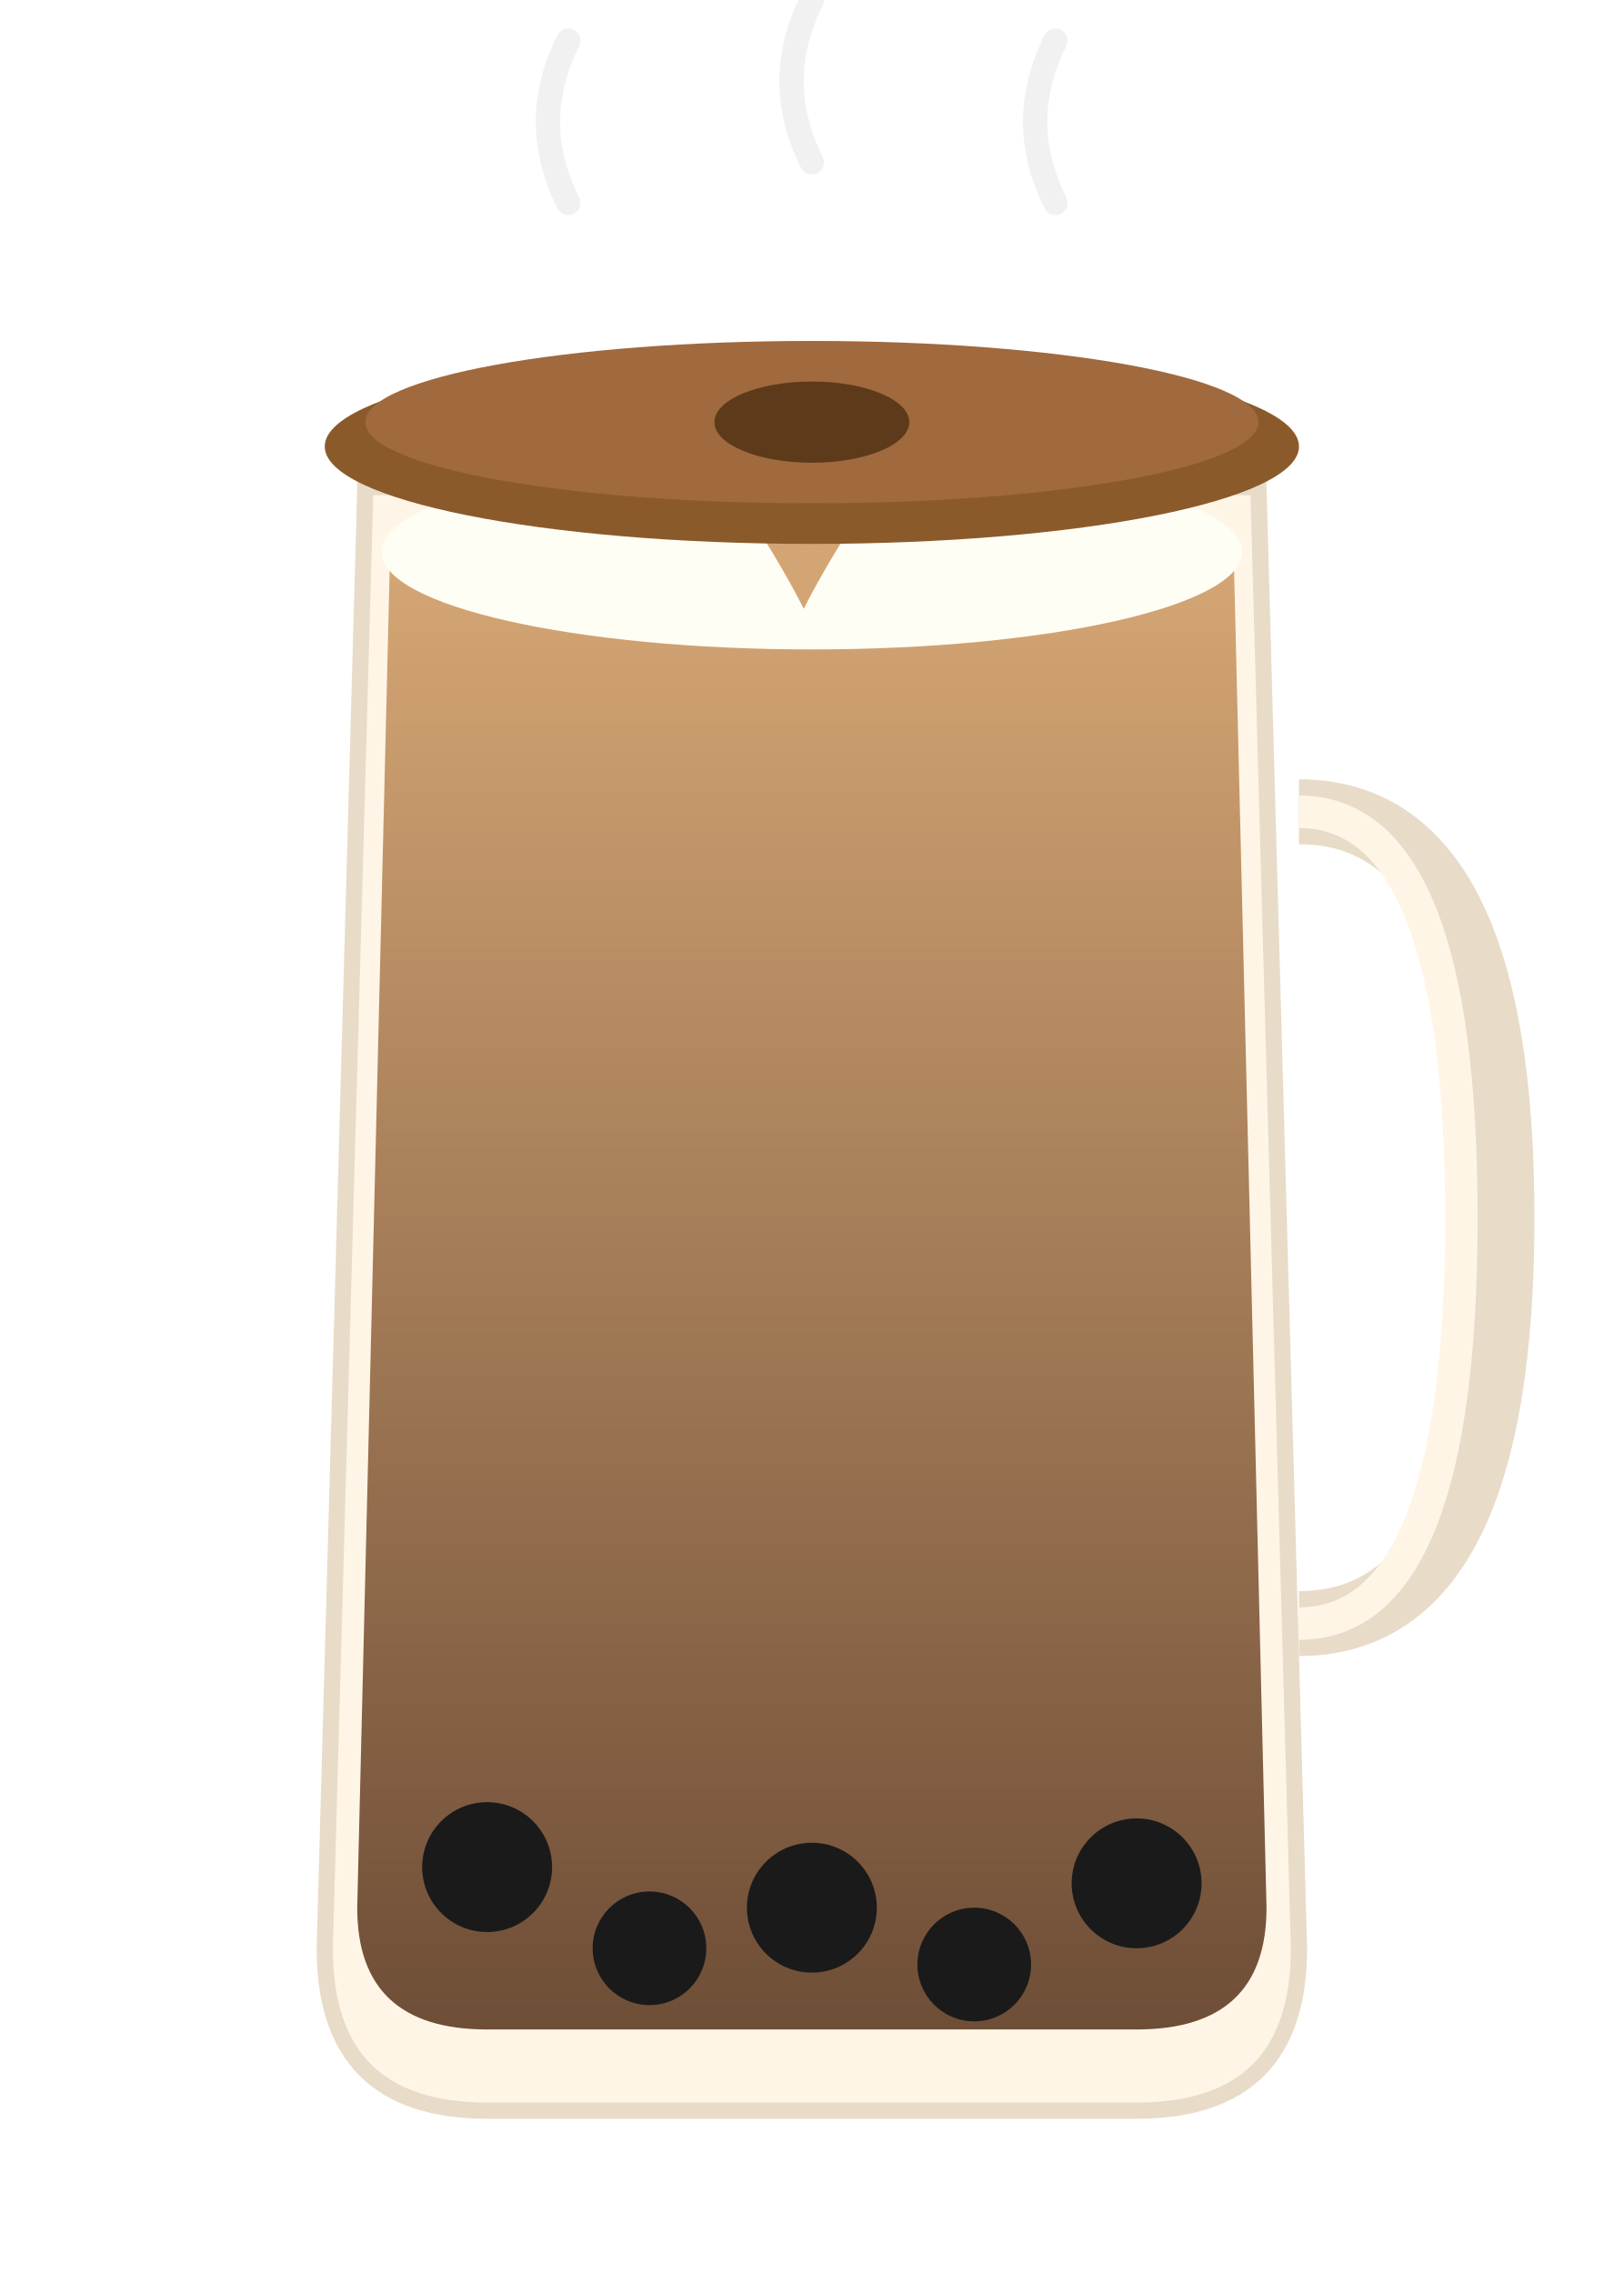
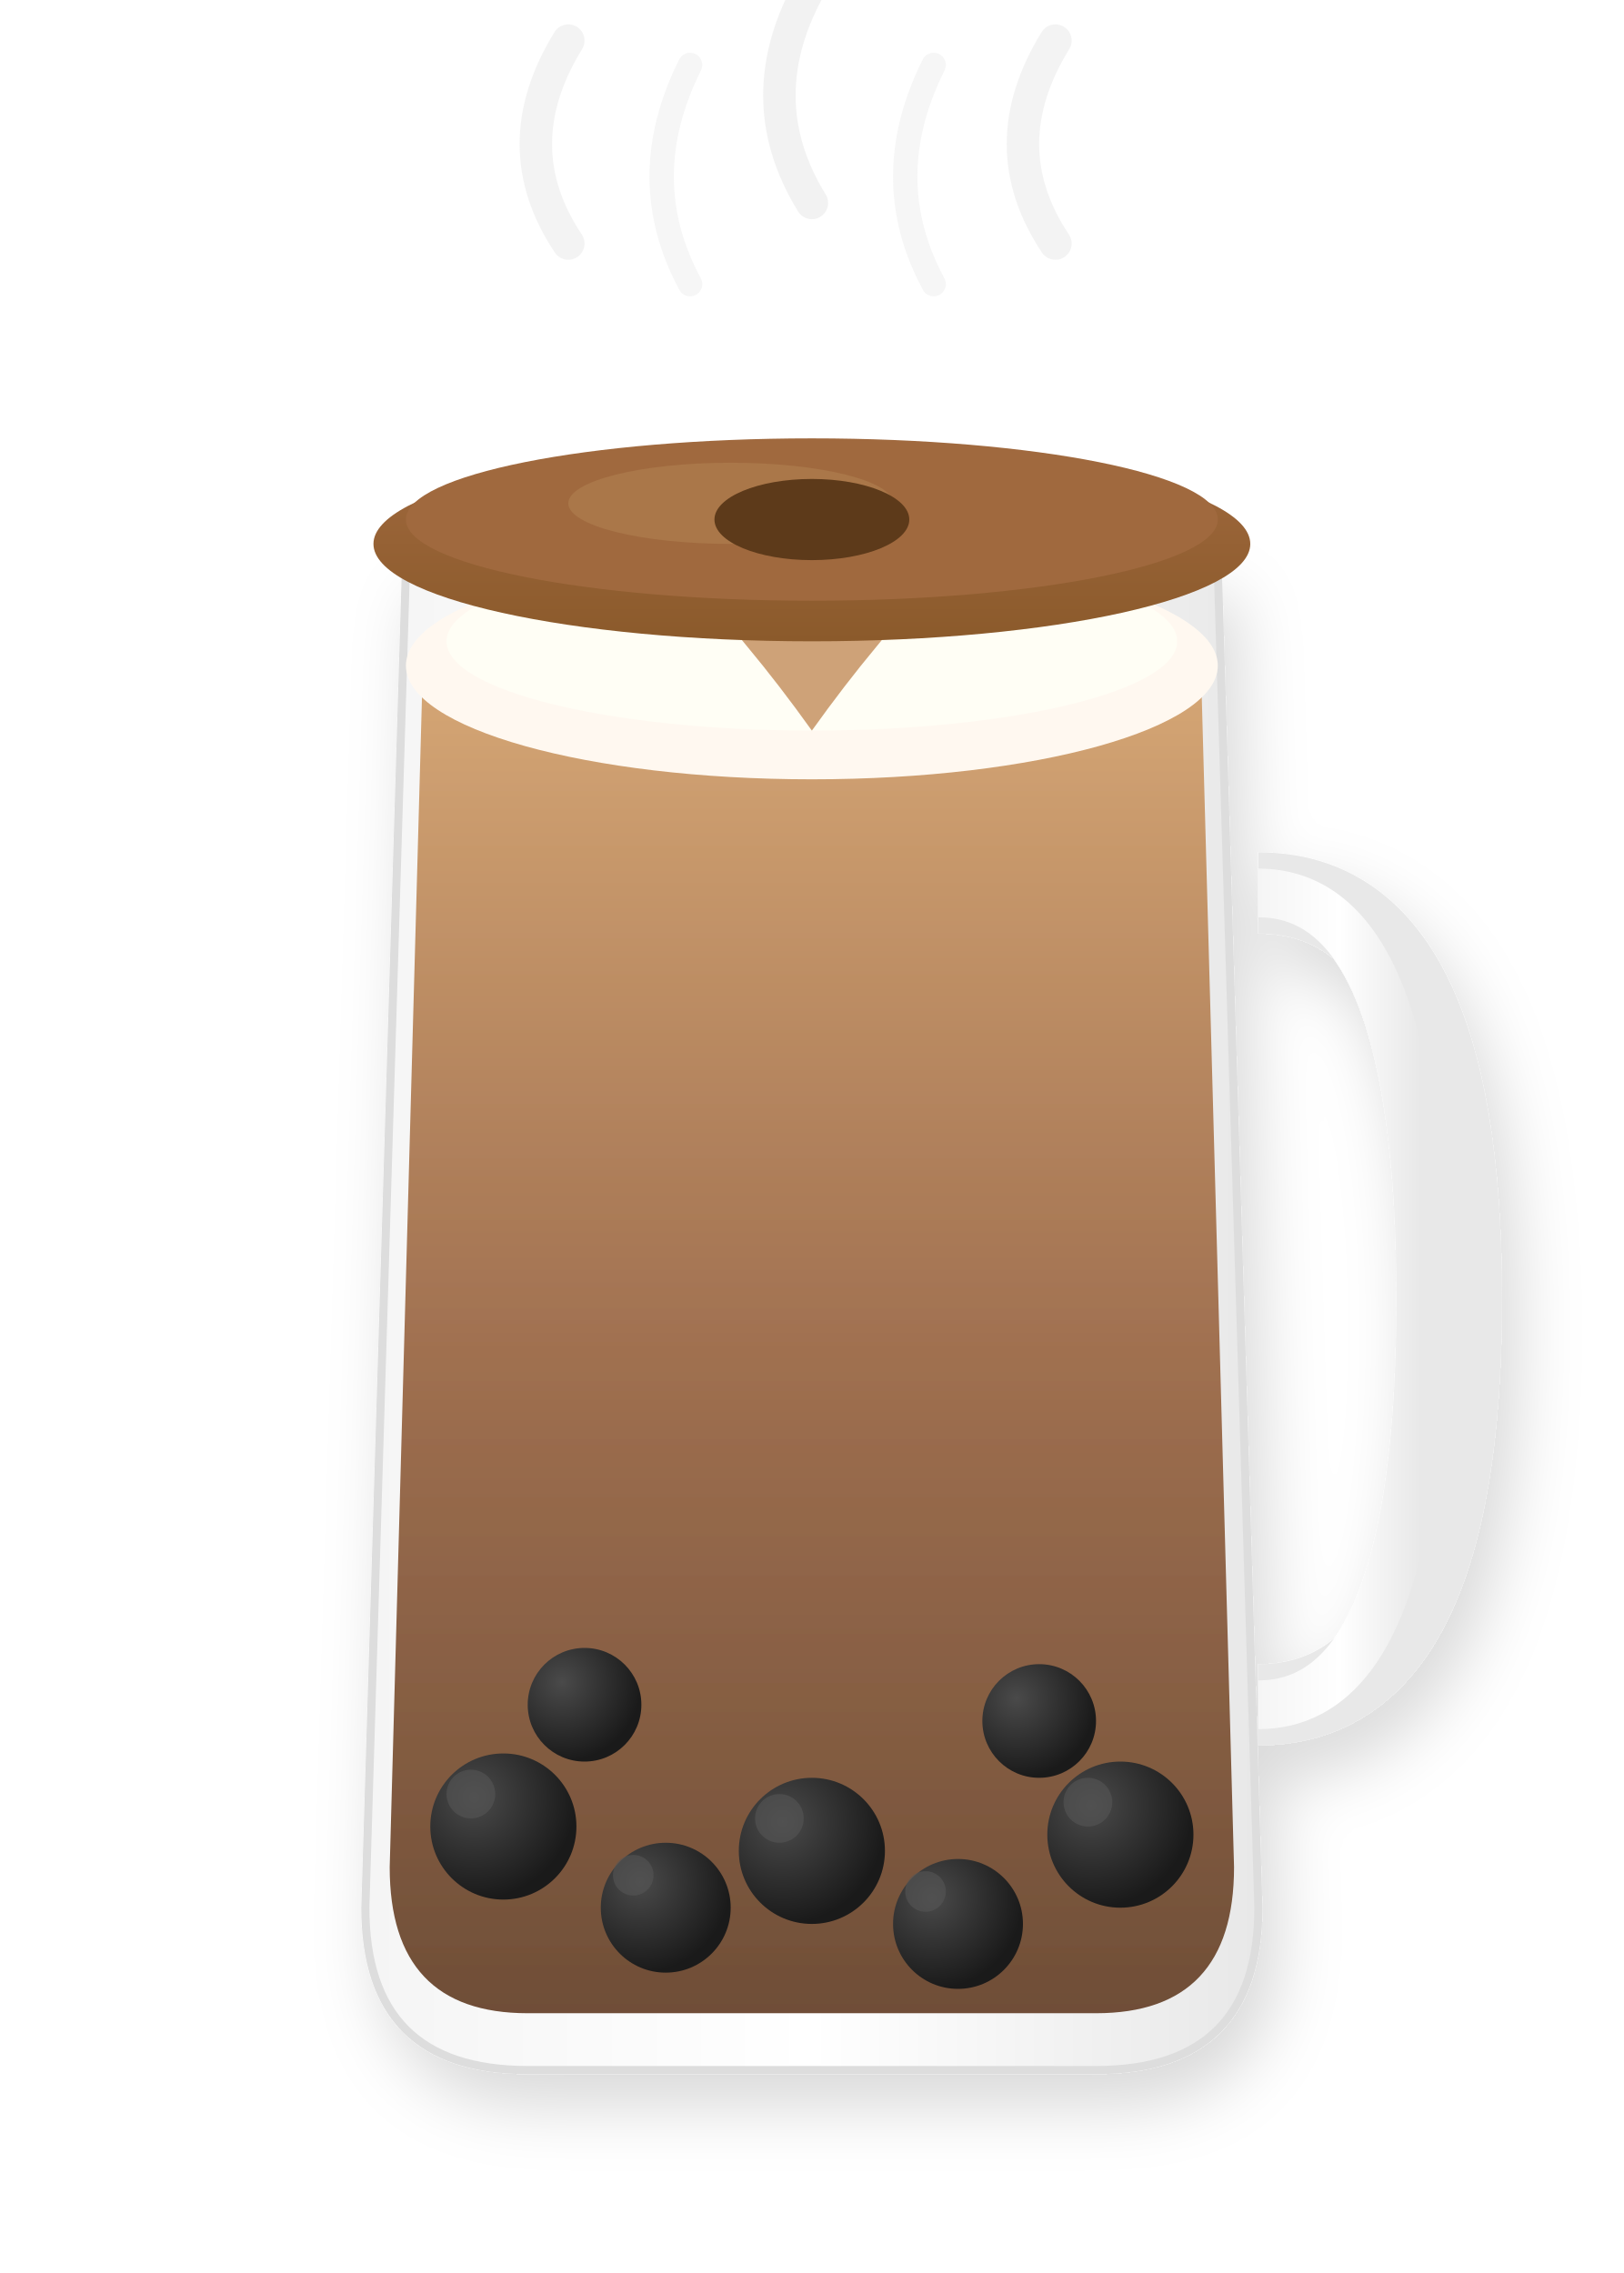
<svg xmlns="http://www.w3.org/2000/svg" viewBox="0 0 200 280">
  <defs>
-     <linearGradient id="hotLatte" x1="0%" y1="0%" x2="0%" y2="100%">
+     <linearGradient id="cupBodyHotLatte" x1="0%" y1="0%" x2="100%" y2="0%">
+       <stop offset="0%" style="stop-color:#f5f5f5" />
+       <stop offset="50%" style="stop-color:#ffffff" />
+       <stop offset="100%" style="stop-color:#e8e8e8" />
+     </linearGradient>
+     <linearGradient id="hotLatteDrink" x1="0%" y1="0%" x2="0%" y2="100%">
      <stop offset="0%" style="stop-color:#D4A574" />
+       <stop offset="50%" style="stop-color:#A07050" />
      <stop offset="100%" style="stop-color:#6F4E37" />
    </linearGradient>
+     <linearGradient id="hotLatteLid" x1="0%" y1="0%" x2="0%" y2="100%">
+       <stop offset="0%" style="stop-color:#A0693E" />
+       <stop offset="100%" style="stop-color:#8B5A2B" />
+     </linearGradient>
+     <radialGradient id="bobaGlowHotLatte" cx="30%" cy="30%" r="70%">
+       <stop offset="0%" style="stop-color:#4a4a4a" />
+       <stop offset="100%" style="stop-color:#1a1a1a" />
+     </radialGradient>
+     <filter id="shadowHotLatte" x="-20%" y="-20%" width="140%" height="140%">
+       <feDropShadow dx="2" dy="4" stdDeviation="4" flood-opacity="0.15" />
+     </filter>
  </defs>
-   <path d="M70 25 Q65 15 70 5" stroke="#E8E8E8" stroke-width="3" fill="none" stroke-linecap="round" opacity="0.6" />
-   <path d="M100 20 Q95 10 100 0" stroke="#E8E8E8" stroke-width="3" fill="none" stroke-linecap="round" opacity="0.6" />
-   <path d="M130 25 Q125 15 130 5" stroke="#E8E8E8" stroke-width="3" fill="none" stroke-linecap="round" opacity="0.6" />
-   <path d="M45 60 L40 240 Q40 260 60 260 L140 260 Q160 260 160 240 L155 60 Z" fill="#FFF5E6" stroke="#E8DCC8" stroke-width="2" />
-   <path d="M48 70 L44 235 Q44 250 60 250 L140 250 Q156 250 156 235 L152 70 Z" fill="url(#hotLatte)" />
-   <ellipse cx="100" cy="68" rx="53" ry="12" fill="#FFFEF5" />
-   <path d="M85 65 Q75 55 85 60 Q95 65 100 75 Q105 65 115 60 Q125 55 115 65 Q105 80 100 90 Q95 80 85 65" fill="#D4A574" transform="scale(0.6) translate(65, 35)" />
-   <path d="M160 100 Q185 100 185 150 Q185 200 160 200" stroke="#E8DCC8" stroke-width="8" fill="none" />
-   <path d="M160 100 Q180 100 180 150 Q180 200 160 200" stroke="#FFF5E6" stroke-width="4" fill="none" />
-   <circle cx="60" cy="230" r="8" fill="#1A1A1A" />
-   <circle cx="80" cy="240" r="7" fill="#1A1A1A" />
-   <circle cx="100" cy="235" r="8" fill="#1A1A1A" />
-   <circle cx="120" cy="242" r="7" fill="#1A1A1A" />
-   <circle cx="140" cy="232" r="8" fill="#1A1A1A" />
-   <ellipse cx="100" cy="55" rx="60" ry="12" fill="#8B5A2B" />
-   <ellipse cx="100" cy="52" rx="55" ry="10" fill="#A0693E" />
-   <ellipse cx="100" cy="52" rx="12" ry="5" fill="#5D3A1A" />
+   <path d="M70 30 Q62 18 70 5" stroke="#E8E8E8" stroke-width="4" fill="none" stroke-linecap="round" opacity="0.5" />
+   <path d="M100 25 Q92 12 100 -2" stroke="#E8E8E8" stroke-width="4" fill="none" stroke-linecap="round" opacity="0.55" />
+   <path d="M130 30 Q122 18 130 5" stroke="#E8E8E8" stroke-width="4" fill="none" stroke-linecap="round" opacity="0.5" />
+   <path d="M85 35 Q78 22 85 8" stroke="#E8E8E8" stroke-width="3" fill="none" stroke-linecap="round" opacity="0.4" />
+   <path d="M115 35 Q108 22 115 8" stroke="#E8E8E8" stroke-width="3" fill="none" stroke-linecap="round" opacity="0.4" />
+   <g filter="url(#shadowHotLatte)">
+     <path d="M50 70 L45 235 Q45 255 65 255 L135 255 Q155 255 155 235 L150 70 Z" fill="url(#cupBodyHotLatte)" stroke="#ddd" stroke-width="1" />
+     <path d="M52 85 L48 230 Q48 248 65 248 L135 248 Q152 248 152 230 L148 85 Z" fill="url(#hotLatteDrink)" />
+     <path d="M155 110 Q180 110 180 160 Q180 210 155 210" stroke="#e8e8e8" stroke-width="10" fill="none" />
+     <path d="M155 110 Q175 110 175 160 Q175 210 155 210" stroke="url(#cupBodyHotLatte)" stroke-width="6" fill="none" />
+   </g>
+   <ellipse cx="100" cy="82" rx="50" ry="14" fill="#FFF8F0" />
+   <ellipse cx="100" cy="79" rx="45" ry="11" fill="#FFFEF5" />
+   <g transform="translate(100, 78)">
+     <path d="M0 -5 Q-8 -15 -12 -10 Q-16 -5 -10 2 Q-5 8 0 15 Q5 8 10 2 Q16 -5 12 -10 Q8 -15 0 -5" fill="#C9986A" opacity="0.9" transform="scale(0.8)" />
+   </g>
+   <g>
+     <circle cx="62" cy="225" r="9" fill="url(#bobaGlowHotLatte)" />
+     <circle cx="58" cy="221" r="3" fill="#555" opacity="0.6" />
+     <circle cx="82" cy="235" r="8" fill="url(#bobaGlowHotLatte)" />
+     <circle cx="78" cy="231" r="2.5" fill="#555" opacity="0.6" />
+     <circle cx="100" cy="228" r="9" fill="url(#bobaGlowHotLatte)" />
+     <circle cx="96" cy="224" r="3" fill="#555" opacity="0.6" />
+     <circle cx="118" cy="237" r="8" fill="url(#bobaGlowHotLatte)" />
+     <circle cx="114" cy="233" r="2.5" fill="#555" opacity="0.6" />
+     <circle cx="138" cy="226" r="9" fill="url(#bobaGlowHotLatte)" />
+     <circle cx="134" cy="222" r="3" fill="#555" opacity="0.6" />
+     <circle cx="72" cy="210" r="7" fill="url(#bobaGlowHotLatte)" />
+     <circle cx="128" cy="212" r="7" fill="url(#bobaGlowHotLatte)" />
+   </g>
+   <ellipse cx="100" cy="67" rx="54" ry="12" fill="url(#hotLatteLid)" />
+   <ellipse cx="100" cy="64" rx="50" ry="10" fill="#A0693E" />
+   <ellipse cx="90" cy="62" rx="20" ry="5" fill="#B08050" opacity="0.6" />
+   <ellipse cx="100" cy="64" rx="12" ry="5" fill="#5D3A1A" />
</svg>
